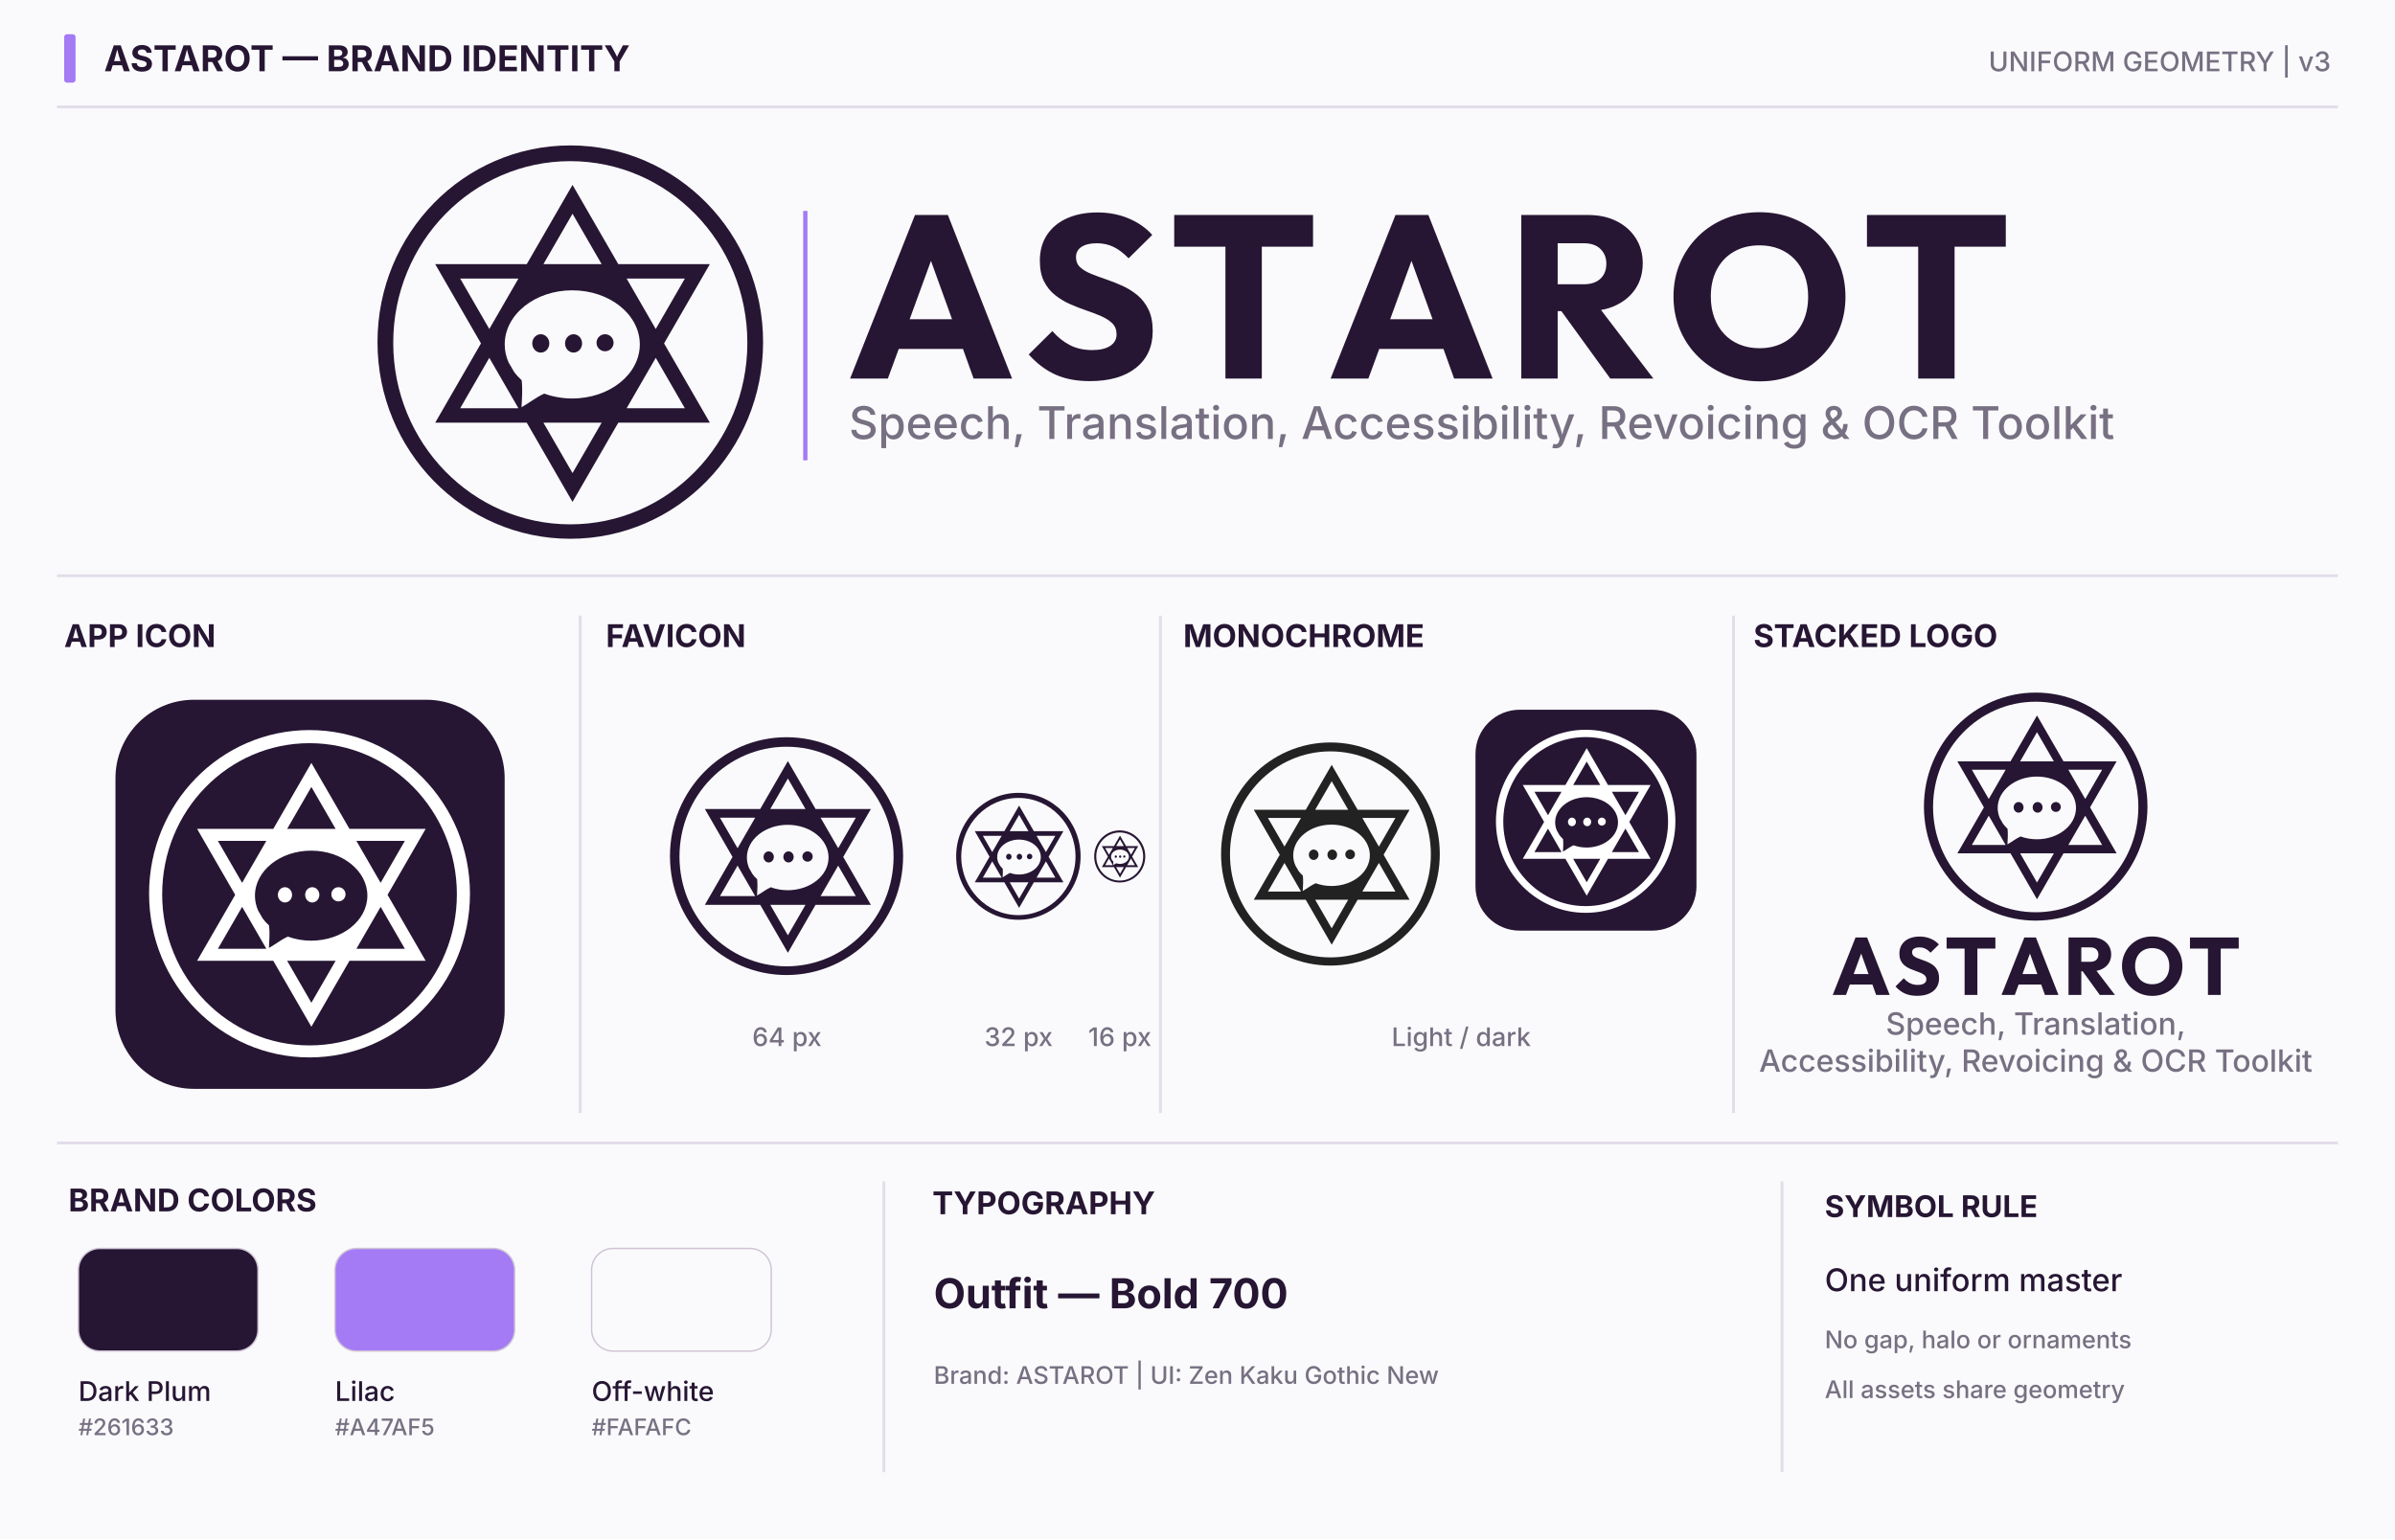
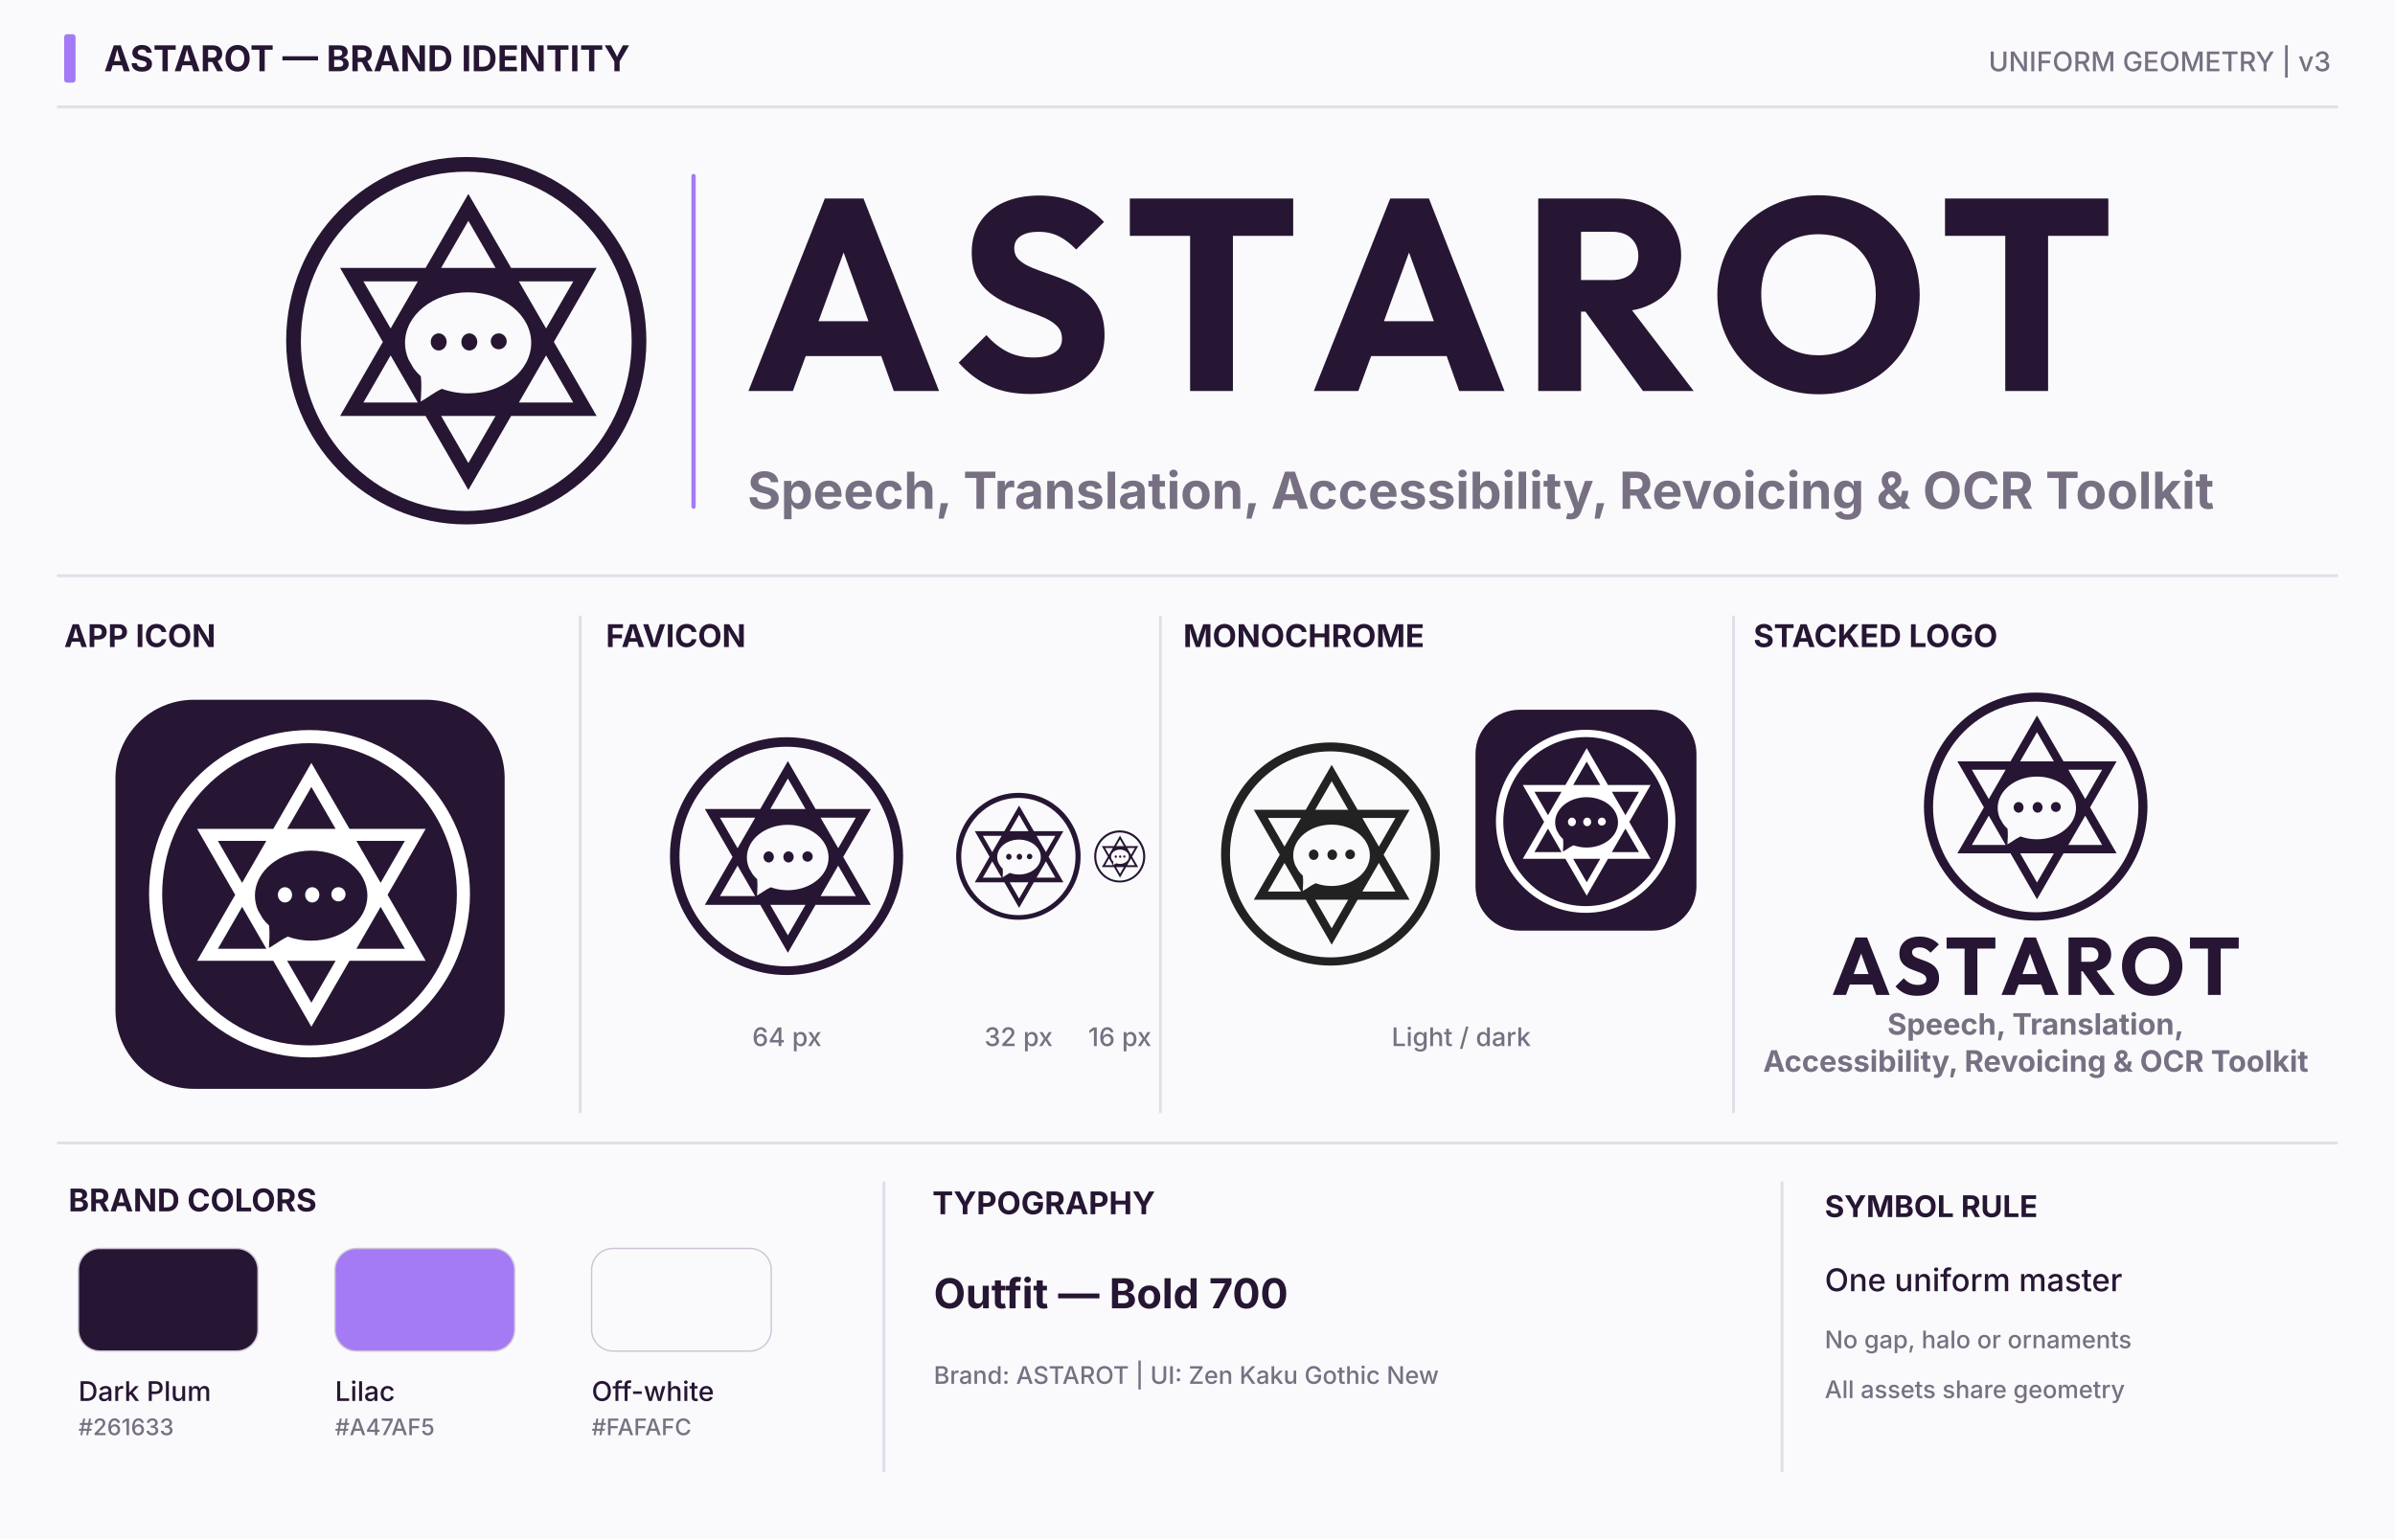
<svg xmlns="http://www.w3.org/2000/svg" width="1680" height="1080" viewBox="0 0 1680 1080" role="img" aria-labelledby="title desc">
  <rect width="1680" height="1080" fill="#FAFAFC" />
  <rect x="45" y="24" width="8" height="34" rx="2" fill="#A47AF5" />
  <text x="73" y="50" font-size="25" fill="#261633" font-weight="700" font-family="Inter, Outfit, Noto Sans,sans-serif">ASTAROT — BRAND IDENTITY</text>
  <text x="1635" y="50" font-size="19" fill="#777082" font-weight="500" font-family="Inter, Outfit, Noto Sans,sans-serif" text-anchor="end">UNIFORM GEOMETRY  |  v3</text>
  <line x1="40" y1="75" x2="1640" y2="75" stroke="#E3DDE9" stroke-width="2" />
-   <g style="color:#261633" transform="translate(253.300,93.300) scale(0.92)">
+   <g style="color:#261633" transform="translate(190.000,102.000) scale(0.859375)">
    <path d="M 294.00,150.00 A 147.00,150.00 0 1 0 0.00,150.00 A 147.00,150.00 0 1 0 294.00,150.00 Z M 282.00,150.50 A 135.00,138.50 0 1 0 12.00,150.50 A 135.00,138.50 0 1 0 282.00,150.50 Z M 113.8,90.55 L 44,90.55 L 78.9,151 L 44,211.45 L 113.8,211.45 L 148.7,271.9 L 183.6,211.45 L 253.4,211.45 L 218.5,151 L 253.4,90.55 L 183.6,90.55 L 148.7,30.1 Z M 170.9,211.45 L 148.7,249.9 L 126.5,211.45 Z M 189.95,101.55 L 234.35,101.55 L 212.15,140 Z M 85.25,140 L 63.05,101.55 L 107.45,101.55 Z M 189.95,200.45 L 212.15,162 L 234.35,200.45 Z M 63.05,200.45 L 85.25,162 L 107.45,200.45 Z M 148.7,52.1 L 170.9,90.55 L 126.5,90.55 Z M 127.14,189.29 A 51.5,41.25 0 0 0 148.5,193 A 51.5,41.25 0 0 0 200,151.75 A 51.5,41.25 0 0 0 148.5,110.5 A 51.5,41.25 0 0 0 97,151.75 A 51.5,41.25 0 0 0 99.86,165.31 L 104.1,172.65 A 51.5,41.25 0 0 0 109.93,179.08 C 110.71,185.75 110.17,192.88 109.8,199.7 C 115.68,196.38 120.96,192.06 127.14,189.29 Z M 180.00,150.50 A 6.50,6.50 0 1 0 167.00,150.50 A 6.50,6.50 0 1 0 180.00,150.50 Z M 156.00,151.00 A 6.50,7.00 0 1 0 143.00,151.00 A 6.50,7.00 0 1 0 156.00,151.00 Z M 131.00,151.00 A 6.50,7.00 0 1 0 118.00,151.00 A 6.50,7.00 0 1 0 131.00,151.00 Z" fill="currentColor" fill-rule="evenodd" transform="translate(12.50,9.50)" />
  </g>
-   <rect x="563.4" y="148" width="3" height="175" fill="#A47AF5" />
-   <g style="color:#261633" transform="translate(596.300,148.900) scale(0.912936)">
+   <rect x="485" y="122" width="3" height="235" rx="1.5" fill="#A47AF5" />
+   <g style="color:#261633" transform="translate(525.000,137.000) scale(1.074241)">
    <path d="M0.0 127.863 49.863 2.137H75.151L124.479 127.863H94.918L86.726 105.068H37.397L29.027 127.863ZM78.356 82.274 62.151 37.397 45.767 82.274Z M184.269 129.822Q168.776 129.822 157.646 124.747Q146.516 119.671 137.256 109.342L155.42 91.356Q161.475 98.301 168.865 102.13Q176.256 105.959 186.05 105.959Q194.954 105.959 199.852 102.753Q204.749 99.548 204.749 93.849Q204.749 88.685 201.543 85.479Q198.338 82.274 193.084 79.959Q187.831 77.644 181.509 75.507Q175.187 73.37 168.954 70.61Q162.721 67.849 157.468 63.664Q152.215 59.479 149.009 53.158Q145.804 46.836 145.804 37.219Q145.804 25.644 151.413 17.274Q157.023 8.904 166.995 4.541Q176.968 0.178 189.968 0.178Q203.146 0.178 214.098 4.808Q225.05 9.438 232.174 17.452L214.009 35.438Q208.311 29.562 202.523 26.712Q196.735 23.863 189.434 23.863Q182.132 23.863 177.858 26.623Q173.584 29.384 173.584 34.548Q173.584 39.356 176.79 42.295Q179.995 45.233 185.249 47.37Q190.502 49.507 196.824 51.644Q203.146 53.781 209.379 56.63Q215.612 59.479 220.865 63.842Q226.119 68.205 229.324 74.884Q232.53 81.562 232.53 91.356Q232.53 109.342 219.708 119.582Q206.886 129.822 184.269 129.822Z M288.402 127.863V26.534H249.046V2.137H355.717V26.534H316.361V127.863Z M369.205 127.863 419.068 2.137H444.356L493.685 127.863H464.123L455.932 105.068H406.603L398.233 127.863ZM447.562 82.274 431.356 37.397 414.973 82.274Z M515.721 127.863V2.137H567.009Q579.475 2.137 588.913 6.856Q598.352 11.575 603.694 19.945Q609.037 28.315 609.037 39.178Q609.037 50.219 603.694 58.5Q598.352 66.781 588.735 71.411Q583.393 74.082 576.982 75.151L617.228 127.863H584.105L546.53 76.041H543.68V127.863ZM543.68 23.863V55.384H563.626Q571.995 55.384 576.537 51.11Q581.078 46.836 581.078 39.534Q581.078 32.767 576.626 28.315Q572.174 23.863 563.804 23.863Z M699.1 130.0Q684.854 130.0 672.833 125.014Q660.813 120.027 651.731 111.123Q642.648 102.219 637.662 90.377Q632.676 78.534 632.676 64.822Q632.676 50.932 637.662 39.178Q642.648 27.425 651.553 18.61Q660.457 9.795 672.477 4.897Q684.498 0.0 698.744 0.0Q712.813 0.0 724.833 4.897Q736.854 9.795 745.847 18.61Q754.84 27.425 759.826 39.267Q764.813 51.11 764.813 65.0Q764.813 78.712 759.826 90.555Q754.84 102.397 745.936 111.212Q737.032 120.027 725.011 125.014Q712.991 130.0 699.1 130.0ZM698.744 104.534Q709.963 104.534 718.422 99.548Q726.881 94.562 731.511 85.568Q736.142 76.575 736.142 64.822Q736.142 55.918 733.47 48.705Q730.799 41.493 725.813 36.24Q720.826 30.986 713.97 28.226Q707.114 25.466 698.744 25.466Q687.525 25.466 679.066 30.363Q670.607 35.26 665.977 44.075Q661.347 52.89 661.347 64.822Q661.347 73.726 664.018 81.027Q666.689 88.329 671.587 93.582Q676.484 98.836 683.429 101.685Q690.374 104.534 698.744 104.534Z M820.685 127.863V26.534H781.329V2.137H888.0V26.534H848.644V127.863Z" fill="currentColor" fill-rule="evenodd" />
  </g>
-   <text x="595.5" y="308" font-size="31.6" fill="#777082" font-weight="500" font-family="Outfit, Inter, Noto Sans, sans-serif">Speech, Translation, Accessibility, Revoicing &amp; OCR Toolkit</text>
+   <text x="524.3" y="357" font-size="35.8" fill="#777082" font-weight="700" font-family="Outfit, Inter, DejaVu Sans, sans-serif">Speech, Translation, Accessibility, Revoicing &amp; OCR Toolkit</text>
  <line x1="40" y1="404" x2="1640" y2="404" stroke="#E3DDE9" stroke-width="2" />
  <text x="45" y="454" font-size="22" fill="#261633" font-weight="700" font-family="Inter, Outfit, Noto Sans,sans-serif">APP ICON</text>
  <text x="425" y="454" font-size="22" fill="#261633" font-weight="700" font-family="Inter, Outfit, Noto Sans,sans-serif">FAVICON</text>
  <text x="830" y="454" font-size="22" fill="#261633" font-weight="700" font-family="Inter, Outfit, Noto Sans,sans-serif">MONOCHROME</text>
  <text x="1230" y="454" font-size="22" fill="#261633" font-weight="700" font-family="Inter, Outfit, Noto Sans,sans-serif">STACKED LOGO</text>
  <line x1="407" y1="432" x2="407" y2="781" stroke="#E3DDE9" stroke-width="2" />
  <line x1="814" y1="432" x2="814" y2="781" stroke="#E3DDE9" stroke-width="2" />
  <line x1="1216" y1="432" x2="1216" y2="781" stroke="#E3DDE9" stroke-width="2" />
  <rect x="81" y="491" width="273" height="273" rx="55" fill="#261633" />
  <g style="color:#FFFFFF" transform="translate(95.000,505.000) scale(0.765625)">
    <path d="M 294.00,150.00 A 147.00,150.00 0 1 0 0.00,150.00 A 147.00,150.00 0 1 0 294.00,150.00 Z M 282.00,150.50 A 135.00,138.50 0 1 0 12.00,150.50 A 135.00,138.50 0 1 0 282.00,150.50 Z M 113.8,90.55 L 44,90.55 L 78.9,151 L 44,211.45 L 113.8,211.45 L 148.7,271.9 L 183.6,211.45 L 253.4,211.45 L 218.5,151 L 253.4,90.55 L 183.6,90.55 L 148.7,30.1 Z M 170.9,211.45 L 148.7,249.9 L 126.5,211.45 Z M 189.95,101.55 L 234.35,101.55 L 212.15,140 Z M 85.25,140 L 63.05,101.55 L 107.45,101.55 Z M 189.95,200.45 L 212.15,162 L 234.35,200.45 Z M 63.05,200.45 L 85.25,162 L 107.45,200.45 Z M 148.7,52.1 L 170.9,90.55 L 126.5,90.55 Z M 127.14,189.29 A 51.5,41.25 0 0 0 148.5,193 A 51.5,41.25 0 0 0 200,151.75 A 51.5,41.25 0 0 0 148.5,110.5 A 51.5,41.25 0 0 0 97,151.75 A 51.5,41.25 0 0 0 99.86,165.31 L 104.1,172.65 A 51.5,41.25 0 0 0 109.93,179.08 C 110.71,185.75 110.17,192.88 109.8,199.7 C 115.68,196.38 120.96,192.06 127.14,189.29 Z M 180.00,150.50 A 6.50,6.50 0 1 0 167.00,150.50 A 6.50,6.50 0 1 0 180.00,150.50 Z M 156.00,151.00 A 6.50,7.00 0 1 0 143.00,151.00 A 6.50,7.00 0 1 0 156.00,151.00 Z M 131.00,151.00 A 6.50,7.00 0 1 0 118.00,151.00 A 6.50,7.00 0 1 0 131.00,151.00 Z" fill="currentColor" fill-rule="evenodd" transform="translate(12.50,9.50)" />
  </g>
  <g style="color:#261633" transform="translate(463.000,512.000) scale(0.55625)">
    <path d="M 294.00,150.00 A 147.00,150.00 0 1 0 0.00,150.00 A 147.00,150.00 0 1 0 294.00,150.00 Z M 282.00,150.50 A 135.00,138.50 0 1 0 12.00,150.50 A 135.00,138.50 0 1 0 282.00,150.50 Z M 113.8,90.55 L 44,90.55 L 78.9,151 L 44,211.45 L 113.8,211.45 L 148.7,271.9 L 183.6,211.45 L 253.4,211.45 L 218.5,151 L 253.4,90.55 L 183.6,90.55 L 148.7,30.1 Z M 170.9,211.45 L 148.7,249.9 L 126.5,211.45 Z M 189.95,101.55 L 234.35,101.55 L 212.15,140 Z M 85.25,140 L 63.05,101.55 L 107.45,101.55 Z M 189.95,200.45 L 212.15,162 L 234.35,200.45 Z M 63.05,200.45 L 85.25,162 L 107.45,200.45 Z M 148.7,52.1 L 170.9,90.55 L 126.5,90.55 Z M 127.14,189.29 A 51.5,41.25 0 0 0 148.5,193 A 51.5,41.25 0 0 0 200,151.75 A 51.5,41.25 0 0 0 148.5,110.5 A 51.5,41.25 0 0 0 97,151.75 A 51.5,41.25 0 0 0 99.86,165.31 L 104.1,172.65 A 51.5,41.25 0 0 0 109.93,179.08 C 110.71,185.75 110.17,192.88 109.8,199.7 C 115.68,196.38 120.96,192.06 127.14,189.29 Z M 180.00,150.50 A 6.50,6.50 0 1 0 167.00,150.50 A 6.50,6.50 0 1 0 180.00,150.50 Z M 156.00,151.00 A 6.50,7.00 0 1 0 143.00,151.00 A 6.50,7.00 0 1 0 156.00,151.00 Z M 131.00,151.00 A 6.50,7.00 0 1 0 118.00,151.00 A 6.50,7.00 0 1 0 131.00,151.00 Z" fill="currentColor" fill-rule="evenodd" transform="translate(12.50,9.50)" />
  </g>
  <text x="552.0" y="734" font-size="18" fill="#777082" font-weight="500" font-family="Inter, Outfit, Noto Sans,sans-serif" text-anchor="middle">64 px</text>
  <g style="color:#261633" transform="translate(667.000,553.500) scale(0.296875)">
    <path d="M 294.00,150.00 A 147.00,150.00 0 1 0 0.00,150.00 A 147.00,150.00 0 1 0 294.00,150.00 Z M 282.00,150.50 A 135.00,138.50 0 1 0 12.00,150.50 A 135.00,138.50 0 1 0 282.00,150.50 Z M 113.8,90.55 L 44,90.55 L 78.9,151 L 44,211.45 L 113.8,211.45 L 148.7,271.9 L 183.6,211.45 L 253.4,211.45 L 218.5,151 L 253.4,90.55 L 183.6,90.55 L 148.7,30.1 Z M 170.9,211.45 L 148.7,249.9 L 126.5,211.45 Z M 189.95,101.55 L 234.35,101.55 L 212.15,140 Z M 85.25,140 L 63.05,101.55 L 107.45,101.55 Z M 189.95,200.45 L 212.15,162 L 234.35,200.45 Z M 63.05,200.45 L 85.25,162 L 107.45,200.45 Z M 148.7,52.1 L 170.9,90.55 L 126.5,90.55 Z M 127.14,189.29 A 51.5,41.25 0 0 0 148.5,193 A 51.5,41.25 0 0 0 200,151.75 A 51.5,41.25 0 0 0 148.5,110.5 A 51.5,41.25 0 0 0 97,151.75 A 51.5,41.25 0 0 0 99.86,165.31 L 104.1,172.65 A 51.5,41.25 0 0 0 109.93,179.08 C 110.71,185.75 110.17,192.88 109.8,199.7 C 115.68,196.38 120.96,192.06 127.14,189.29 Z M 180.00,150.50 A 6.50,6.50 0 1 0 167.00,150.50 A 6.50,6.50 0 1 0 180.00,150.50 Z M 156.00,151.00 A 6.50,7.00 0 1 0 143.00,151.00 A 6.50,7.00 0 1 0 156.00,151.00 Z M 131.00,151.00 A 6.50,7.00 0 1 0 118.00,151.00 A 6.50,7.00 0 1 0 131.00,151.00 Z" fill="currentColor" fill-rule="evenodd" transform="translate(12.50,9.50)" />
  </g>
  <text x="714.5" y="734" font-size="18" fill="#777082" font-weight="500" font-family="Inter, Outfit, Noto Sans,sans-serif" text-anchor="middle">32 px</text>
  <g style="color:#261633" transform="translate(766.000,581.500) scale(0.121875)">
    <path d="M 294.00,150.00 A 147.00,150.00 0 1 0 0.00,150.00 A 147.00,150.00 0 1 0 294.00,150.00 Z M 282.00,150.50 A 135.00,138.50 0 1 0 12.00,150.50 A 135.00,138.50 0 1 0 282.00,150.50 Z M 113.8,90.55 L 44,90.55 L 78.9,151 L 44,211.45 L 113.8,211.45 L 148.7,271.9 L 183.6,211.45 L 253.4,211.45 L 218.5,151 L 253.4,90.55 L 183.6,90.55 L 148.7,30.1 Z M 170.9,211.45 L 148.7,249.9 L 126.5,211.45 Z M 189.95,101.55 L 234.35,101.55 L 212.15,140 Z M 85.25,140 L 63.05,101.55 L 107.45,101.55 Z M 189.95,200.45 L 212.15,162 L 234.35,200.45 Z M 63.05,200.45 L 85.25,162 L 107.45,200.45 Z M 148.7,52.1 L 170.9,90.55 L 126.5,90.55 Z M 127.14,189.29 A 51.5,41.25 0 0 0 148.5,193 A 51.5,41.25 0 0 0 200,151.75 A 51.5,41.25 0 0 0 148.5,110.5 A 51.5,41.25 0 0 0 97,151.75 A 51.5,41.25 0 0 0 99.86,165.31 L 104.1,172.65 A 51.5,41.25 0 0 0 109.93,179.08 C 110.71,185.75 110.17,192.88 109.8,199.7 C 115.68,196.38 120.96,192.06 127.14,189.29 Z M 180.00,150.50 A 6.50,6.50 0 1 0 167.00,150.50 A 6.50,6.50 0 1 0 180.00,150.50 Z M 156.00,151.00 A 6.50,7.00 0 1 0 143.00,151.00 A 6.50,7.00 0 1 0 156.00,151.00 Z M 131.00,151.00 A 6.50,7.00 0 1 0 118.00,151.00 A 6.50,7.00 0 1 0 131.00,151.00 Z" fill="currentColor" fill-rule="evenodd" transform="translate(12.50,9.50)" />
  </g>
  <text x="785.5" y="734" font-size="18" fill="#777082" font-weight="500" font-family="Inter, Outfit, Noto Sans,sans-serif" text-anchor="middle">16 px</text>
  <g style="color:#222222" transform="translate(850.000,516.000) scale(0.521875)">
    <path d="M 294.00,150.00 A 147.00,150.00 0 1 0 0.00,150.00 A 147.00,150.00 0 1 0 294.00,150.00 Z M 282.00,150.50 A 135.00,138.50 0 1 0 12.00,150.50 A 135.00,138.50 0 1 0 282.00,150.50 Z M 113.8,90.55 L 44,90.55 L 78.9,151 L 44,211.45 L 113.8,211.45 L 148.7,271.9 L 183.6,211.45 L 253.4,211.45 L 218.5,151 L 253.4,90.55 L 183.6,90.55 L 148.7,30.1 Z M 170.9,211.45 L 148.7,249.9 L 126.5,211.45 Z M 189.95,101.55 L 234.35,101.55 L 212.15,140 Z M 85.25,140 L 63.05,101.55 L 107.45,101.55 Z M 189.95,200.45 L 212.15,162 L 234.35,200.45 Z M 63.05,200.45 L 85.25,162 L 107.45,200.45 Z M 148.7,52.1 L 170.9,90.55 L 126.5,90.55 Z M 127.14,189.29 A 51.5,41.25 0 0 0 148.5,193 A 51.5,41.25 0 0 0 200,151.75 A 51.5,41.25 0 0 0 148.5,110.5 A 51.5,41.25 0 0 0 97,151.75 A 51.5,41.25 0 0 0 99.86,165.31 L 104.1,172.65 A 51.5,41.25 0 0 0 109.93,179.08 C 110.71,185.75 110.17,192.88 109.8,199.7 C 115.68,196.38 120.96,192.06 127.14,189.29 Z M 180.00,150.50 A 6.50,6.50 0 1 0 167.00,150.50 A 6.50,6.50 0 1 0 180.00,150.50 Z M 156.00,151.00 A 6.50,7.00 0 1 0 143.00,151.00 A 6.50,7.00 0 1 0 156.00,151.00 Z M 131.00,151.00 A 6.50,7.00 0 1 0 118.00,151.00 A 6.50,7.00 0 1 0 131.00,151.00 Z" fill="currentColor" fill-rule="evenodd" transform="translate(12.50,9.50)" />
  </g>
  <rect x="1035" y="498" width="155" height="155" rx="31" fill="#261633" />
  <g style="color:#FFFFFF" transform="translate(1044.000,508.000) scale(0.428125)">
    <path d="M 294.00,150.00 A 147.00,150.00 0 1 0 0.00,150.00 A 147.00,150.00 0 1 0 294.00,150.00 Z M 282.00,150.50 A 135.00,138.50 0 1 0 12.00,150.50 A 135.00,138.50 0 1 0 282.00,150.50 Z M 113.8,90.55 L 44,90.55 L 78.9,151 L 44,211.45 L 113.8,211.45 L 148.7,271.9 L 183.6,211.45 L 253.4,211.45 L 218.5,151 L 253.4,90.55 L 183.6,90.55 L 148.7,30.1 Z M 170.9,211.45 L 148.7,249.9 L 126.5,211.45 Z M 189.95,101.55 L 234.35,101.55 L 212.15,140 Z M 85.25,140 L 63.05,101.55 L 107.45,101.55 Z M 189.95,200.45 L 212.15,162 L 234.35,200.45 Z M 63.05,200.45 L 85.25,162 L 107.45,200.45 Z M 148.7,52.1 L 170.9,90.55 L 126.5,90.55 Z M 127.14,189.29 A 51.5,41.25 0 0 0 148.5,193 A 51.5,41.25 0 0 0 200,151.75 A 51.5,41.25 0 0 0 148.5,110.5 A 51.5,41.25 0 0 0 97,151.75 A 51.5,41.25 0 0 0 99.86,165.31 L 104.1,172.65 A 51.5,41.25 0 0 0 109.93,179.08 C 110.71,185.75 110.17,192.88 109.8,199.7 C 115.68,196.38 120.96,192.06 127.14,189.29 Z M 180.00,150.50 A 6.50,6.50 0 1 0 167.00,150.50 A 6.50,6.50 0 1 0 180.00,150.50 Z M 156.00,151.00 A 6.50,7.00 0 1 0 143.00,151.00 A 6.50,7.00 0 1 0 156.00,151.00 Z M 131.00,151.00 A 6.50,7.00 0 1 0 118.00,151.00 A 6.50,7.00 0 1 0 131.00,151.00 Z" fill="currentColor" fill-rule="evenodd" transform="translate(12.50,9.50)" />
  </g>
  <text x="1025" y="734" font-size="18" fill="#777082" font-weight="500" font-family="Inter, Outfit, Noto Sans,sans-serif" text-anchor="middle">Light / dark</text>
  <g style="color:#261633" transform="translate(1342.900,480.900) scale(0.533344)">
    <path d="M 294.00,150.00 A 147.00,150.00 0 1 0 0.00,150.00 A 147.00,150.00 0 1 0 294.00,150.00 Z M 282.00,150.50 A 135.00,138.50 0 1 0 12.00,150.50 A 135.00,138.50 0 1 0 282.00,150.50 Z M 113.8,90.55 L 44,90.55 L 78.9,151 L 44,211.45 L 113.8,211.45 L 148.7,271.9 L 183.6,211.45 L 253.4,211.45 L 218.5,151 L 253.4,90.55 L 183.6,90.55 L 148.7,30.1 Z M 170.9,211.45 L 148.7,249.9 L 126.5,211.45 Z M 189.95,101.55 L 234.35,101.55 L 212.15,140 Z M 85.25,140 L 63.05,101.55 L 107.45,101.55 Z M 189.95,200.45 L 212.15,162 L 234.35,200.45 Z M 63.05,200.45 L 85.25,162 L 107.45,200.45 Z M 148.7,52.1 L 170.9,90.55 L 126.5,90.55 Z M 127.14,189.29 A 51.5,41.25 0 0 0 148.5,193 A 51.5,41.25 0 0 0 200,151.75 A 51.5,41.25 0 0 0 148.5,110.5 A 51.5,41.25 0 0 0 97,151.75 A 51.5,41.25 0 0 0 99.86,165.31 L 104.1,172.65 A 51.5,41.25 0 0 0 109.93,179.08 C 110.71,185.75 110.17,192.88 109.8,199.7 C 115.68,196.38 120.96,192.06 127.14,189.29 Z M 180.00,150.50 A 6.50,6.50 0 1 0 167.00,150.50 A 6.50,6.50 0 1 0 180.00,150.50 Z M 156.00,151.00 A 6.50,7.00 0 1 0 143.00,151.00 A 6.50,7.00 0 1 0 156.00,151.00 Z M 131.00,151.00 A 6.50,7.00 0 1 0 118.00,151.00 A 6.50,7.00 0 1 0 131.00,151.00 Z" fill="currentColor" fill-rule="evenodd" transform="translate(12.50,9.50)" />
  </g>
  <g style="color:#261633" transform="translate(1285.600,657.100) scale(0.320697)">
    <path d="M0.0 127.863 49.863 2.137H75.151L124.479 127.863H94.918L86.726 105.068H37.397L29.027 127.863ZM78.356 82.274 62.151 37.397 45.767 82.274Z M184.269 129.822Q168.776 129.822 157.646 124.747Q146.516 119.671 137.256 109.342L155.42 91.356Q161.475 98.301 168.865 102.13Q176.256 105.959 186.05 105.959Q194.954 105.959 199.852 102.753Q204.749 99.548 204.749 93.849Q204.749 88.685 201.543 85.479Q198.338 82.274 193.084 79.959Q187.831 77.644 181.509 75.507Q175.187 73.37 168.954 70.61Q162.721 67.849 157.468 63.664Q152.215 59.479 149.009 53.158Q145.804 46.836 145.804 37.219Q145.804 25.644 151.413 17.274Q157.023 8.904 166.995 4.541Q176.968 0.178 189.968 0.178Q203.146 0.178 214.098 4.808Q225.05 9.438 232.174 17.452L214.009 35.438Q208.311 29.562 202.523 26.712Q196.735 23.863 189.434 23.863Q182.132 23.863 177.858 26.623Q173.584 29.384 173.584 34.548Q173.584 39.356 176.79 42.295Q179.995 45.233 185.249 47.37Q190.502 49.507 196.824 51.644Q203.146 53.781 209.379 56.63Q215.612 59.479 220.865 63.842Q226.119 68.205 229.324 74.884Q232.53 81.562 232.53 91.356Q232.53 109.342 219.708 119.582Q206.886 129.822 184.269 129.822Z M288.402 127.863V26.534H249.046V2.137H355.717V26.534H316.361V127.863Z M369.205 127.863 419.068 2.137H444.356L493.685 127.863H464.123L455.932 105.068H406.603L398.233 127.863ZM447.562 82.274 431.356 37.397 414.973 82.274Z M515.721 127.863V2.137H567.009Q579.475 2.137 588.913 6.856Q598.352 11.575 603.694 19.945Q609.037 28.315 609.037 39.178Q609.037 50.219 603.694 58.5Q598.352 66.781 588.735 71.411Q583.393 74.082 576.982 75.151L617.228 127.863H584.105L546.53 76.041H543.68V127.863ZM543.68 23.863V55.384H563.626Q571.995 55.384 576.537 51.11Q581.078 46.836 581.078 39.534Q581.078 32.767 576.626 28.315Q572.174 23.863 563.804 23.863Z M699.1 130.0Q684.854 130.0 672.833 125.014Q660.813 120.027 651.731 111.123Q642.648 102.219 637.662 90.377Q632.676 78.534 632.676 64.822Q632.676 50.932 637.662 39.178Q642.648 27.425 651.553 18.61Q660.457 9.795 672.477 4.897Q684.498 0.0 698.744 0.0Q712.813 0.0 724.833 4.897Q736.854 9.795 745.847 18.61Q754.84 27.425 759.826 39.267Q764.813 51.11 764.813 65.0Q764.813 78.712 759.826 90.555Q754.84 102.397 745.936 111.212Q737.032 120.027 725.011 125.014Q712.991 130.0 699.1 130.0ZM698.744 104.534Q709.963 104.534 718.422 99.548Q726.881 94.562 731.511 85.568Q736.142 76.575 736.142 64.822Q736.142 55.918 733.47 48.705Q730.799 41.493 725.813 36.24Q720.826 30.986 713.97 28.226Q707.114 25.466 698.744 25.466Q687.525 25.466 679.066 30.363Q670.607 35.26 665.977 44.075Q661.347 52.89 661.347 64.822Q661.347 73.726 664.018 81.027Q666.689 88.329 671.587 93.582Q676.484 98.836 683.429 101.685Q690.374 104.534 698.744 104.534Z M820.685 127.863V26.534H781.329V2.137H888.0V26.534H848.644V127.863Z" fill="currentColor" fill-rule="evenodd" />
  </g>
-   <text x="1428" y="726" font-size="21.5" fill="#777082" font-weight="500" font-family="Outfit, Inter, Noto Sans, sans-serif" text-anchor="middle">Speech, Translation,</text>
-   <text x="1428" y="752" font-size="21.5" fill="#777082" font-weight="500" font-family="Outfit, Inter, Noto Sans, sans-serif" text-anchor="middle">Accessibility, Revoicing &amp; OCR Toolkit</text>
+   <text x="1428" y="726" font-size="20.7" fill="#777082" font-weight="700" font-family="Outfit, Inter, DejaVu Sans, sans-serif" text-anchor="middle">Speech, Translation,</text>
+   <text x="1428" y="752" font-size="20.7" fill="#777082" font-weight="700" font-family="Outfit, Inter, DejaVu Sans, sans-serif" text-anchor="middle">Accessibility, Revoicing &amp; OCR Toolkit</text>
  <line x1="40" y1="802" x2="1640" y2="802" stroke="#E3DDE9" stroke-width="2" />
  <text x="48" y="850" font-size="22" fill="#261633" font-weight="700" font-family="Inter, Outfit, Noto Sans,sans-serif">BRAND COLORS</text>
  <rect x="55" y="876" width="126" height="72" rx="15" fill="#261633" stroke="#CFC4D6" />
  <text x="55" y="983" font-size="19" fill="#261633" font-weight="500" font-family="Inter, Outfit, Noto Sans,sans-serif">Dark Plum</text>
  <text x="55" y="1007" font-size="16" fill="#777082" font-weight="500" font-family="Inter, Outfit, Noto Sans,sans-serif">#261633</text>
  <rect x="235" y="876" width="126" height="72" rx="15" fill="#A47AF5" stroke="#CFC4D6" />
  <text x="235" y="983" font-size="19" fill="#261633" font-weight="500" font-family="Inter, Outfit, Noto Sans,sans-serif">Lilac</text>
  <text x="235" y="1007" font-size="16" fill="#777082" font-weight="500" font-family="Inter, Outfit, Noto Sans,sans-serif">#A47AF5</text>
  <rect x="415" y="876" width="126" height="72" rx="15" fill="#FAFAFC" stroke="#CFC4D6" />
  <text x="415" y="983" font-size="19" fill="#261633" font-weight="500" font-family="Inter, Outfit, Noto Sans,sans-serif">Off-white</text>
  <text x="415" y="1007" font-size="16" fill="#777082" font-weight="500" font-family="Inter, Outfit, Noto Sans,sans-serif">#FAFAFC</text>
  <line x1="620" y1="829" x2="620" y2="1033" stroke="#E3DDE9" stroke-width="2" />
  <text x="654" y="852" font-size="22" fill="#261633" font-weight="700" font-family="Inter, Outfit, Noto Sans,sans-serif">TYPOGRAPHY</text>
  <text x="655" y="918" font-size="29" fill="#261633" font-weight="700" font-family="Inter, Outfit, Noto Sans,sans-serif">Outfit  —  Bold 700</text>
  <text x="655" y="971" font-size="17" fill="#777082" font-weight="500" font-family="Inter, Outfit, Noto Sans,sans-serif">Brand: ASTAROT  |  UI: Zen Kaku Gothic New</text>
  <line x1="1250" y1="829" x2="1250" y2="1033" stroke="#E3DDE9" stroke-width="2" />
  <text x="1280" y="854" font-size="21" fill="#261633" font-weight="700" font-family="Inter, Outfit, Noto Sans,sans-serif">SYMBOL RULE</text>
  <text x="1280" y="906" font-size="22" fill="#261633" font-weight="500" font-family="Inter, Outfit, Noto Sans,sans-serif">One uniform master</text>
  <text x="1280" y="946" font-size="17" fill="#777082" font-weight="500" font-family="Inter, Outfit, Noto Sans,sans-serif">No gap, halo or ornaments</text>
  <text x="1280" y="981" font-size="17" fill="#777082" font-weight="500" font-family="Inter, Outfit, Noto Sans,sans-serif">All assets share geometry</text>
</svg>
